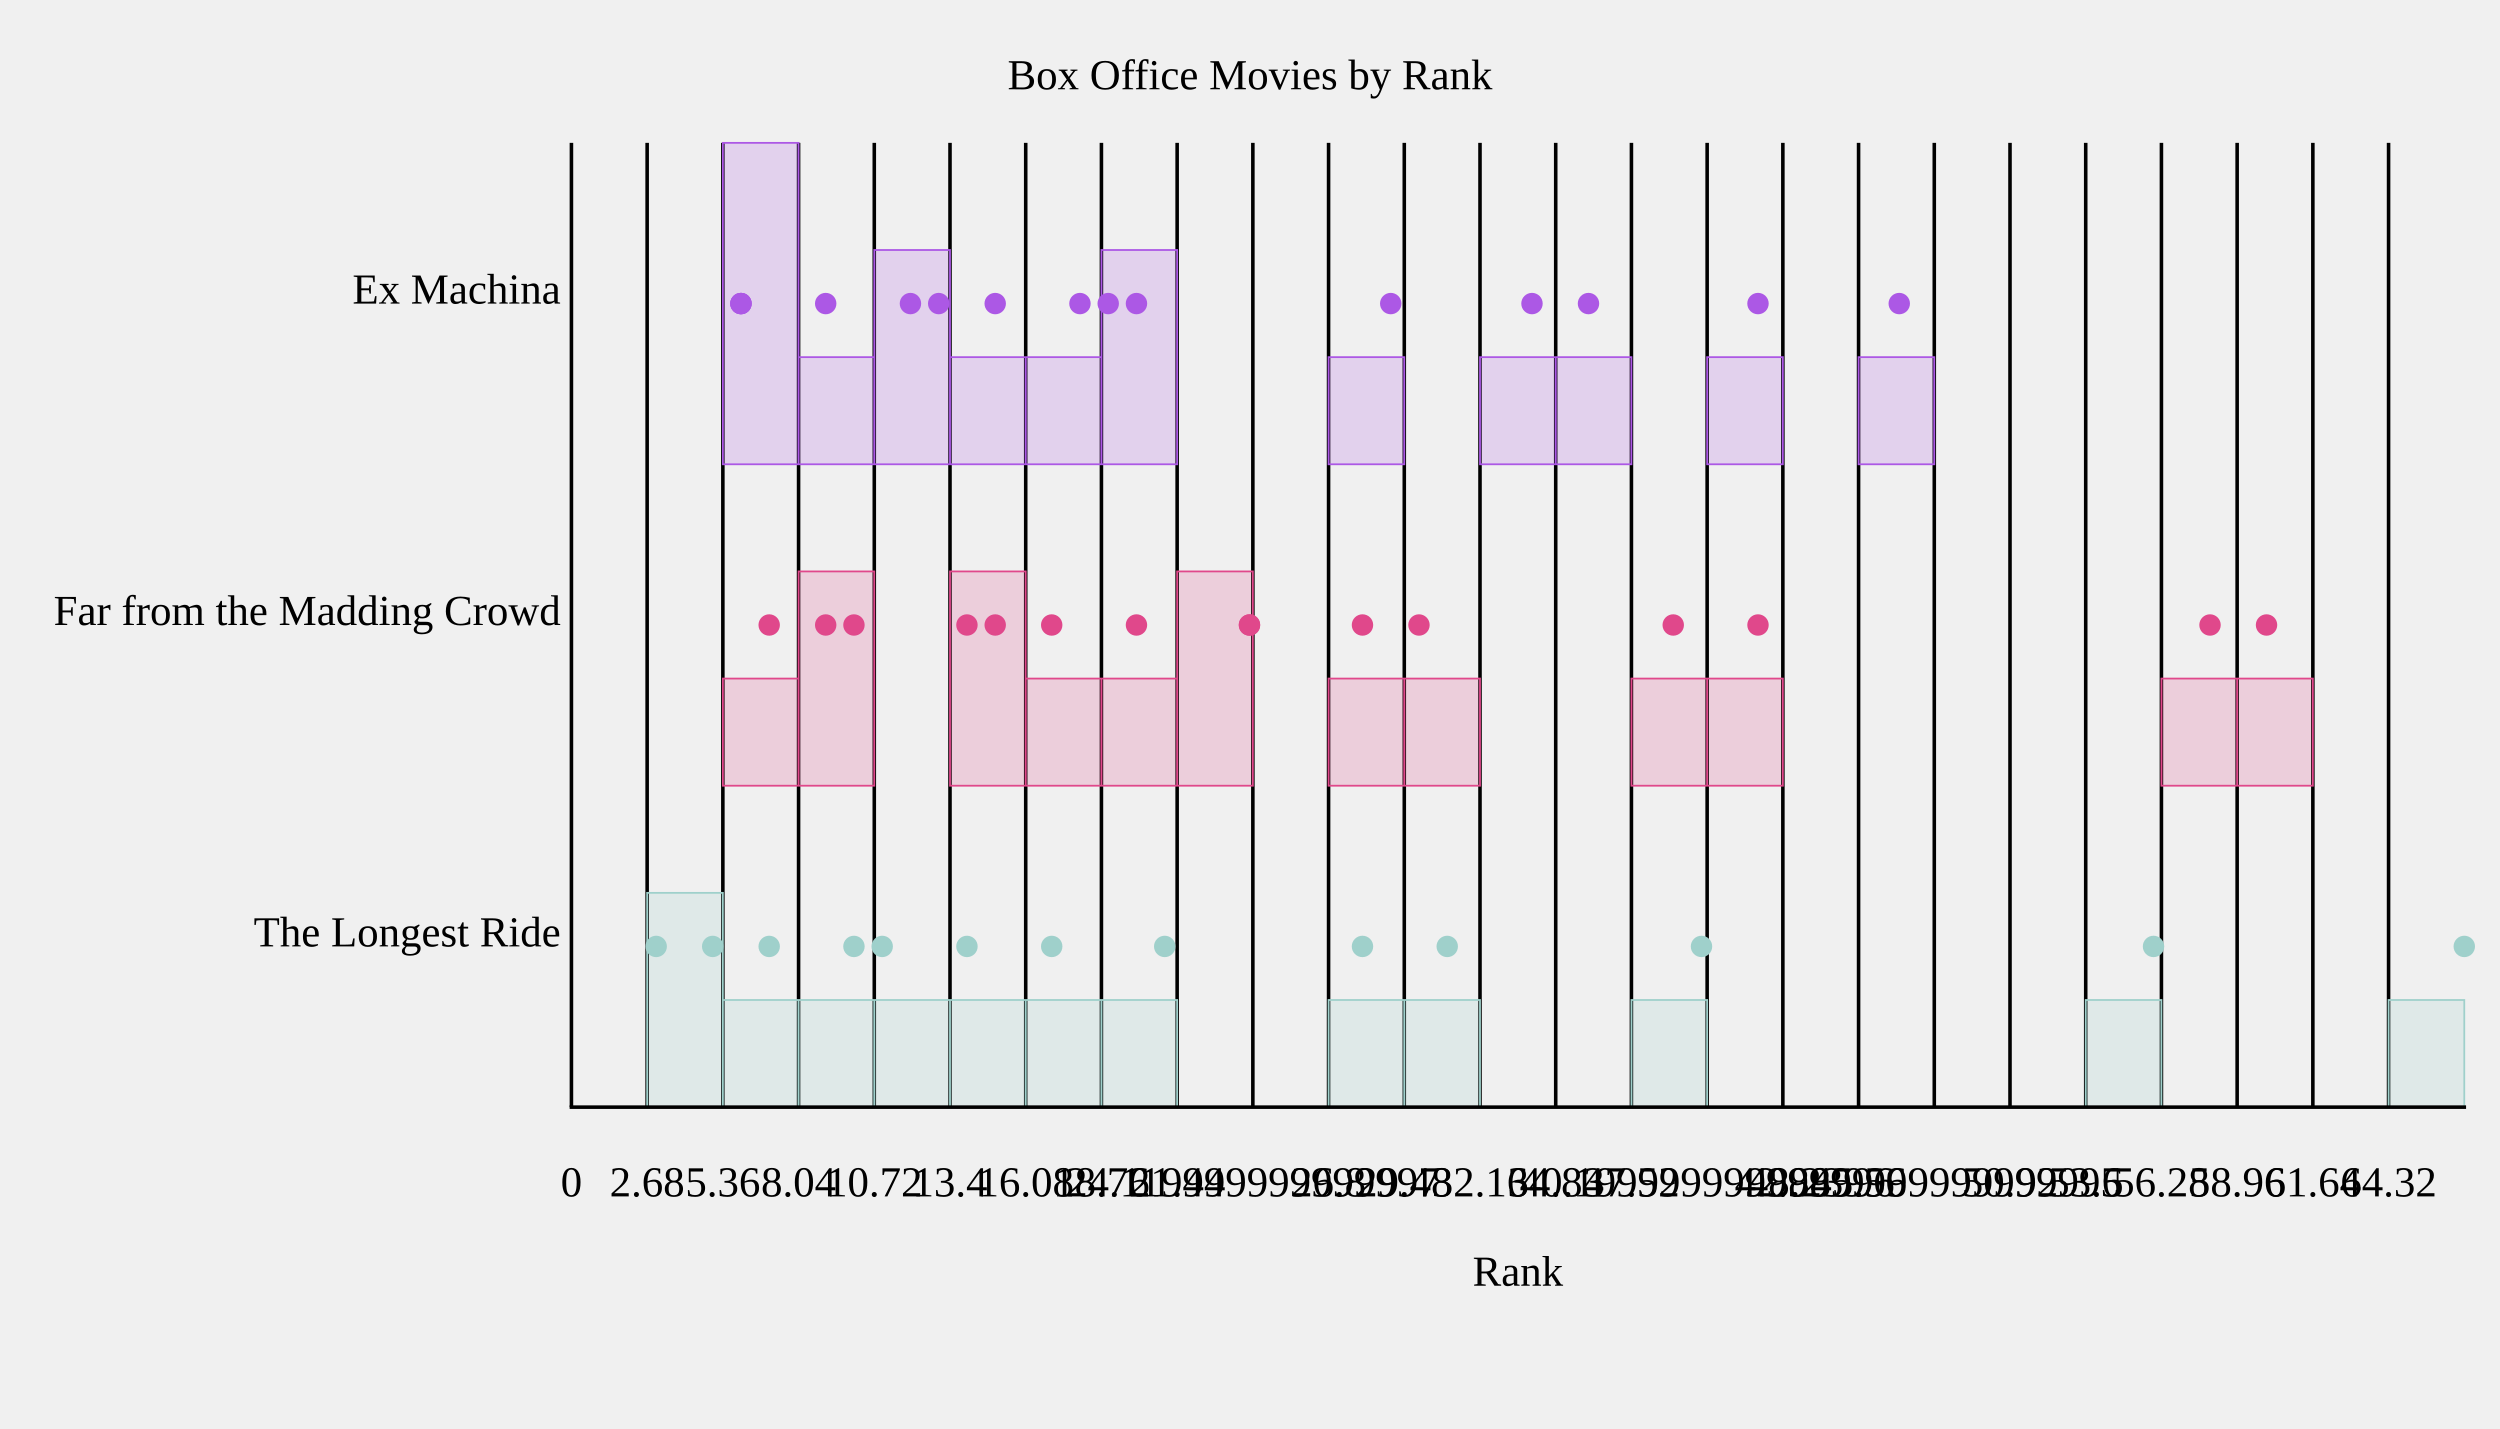
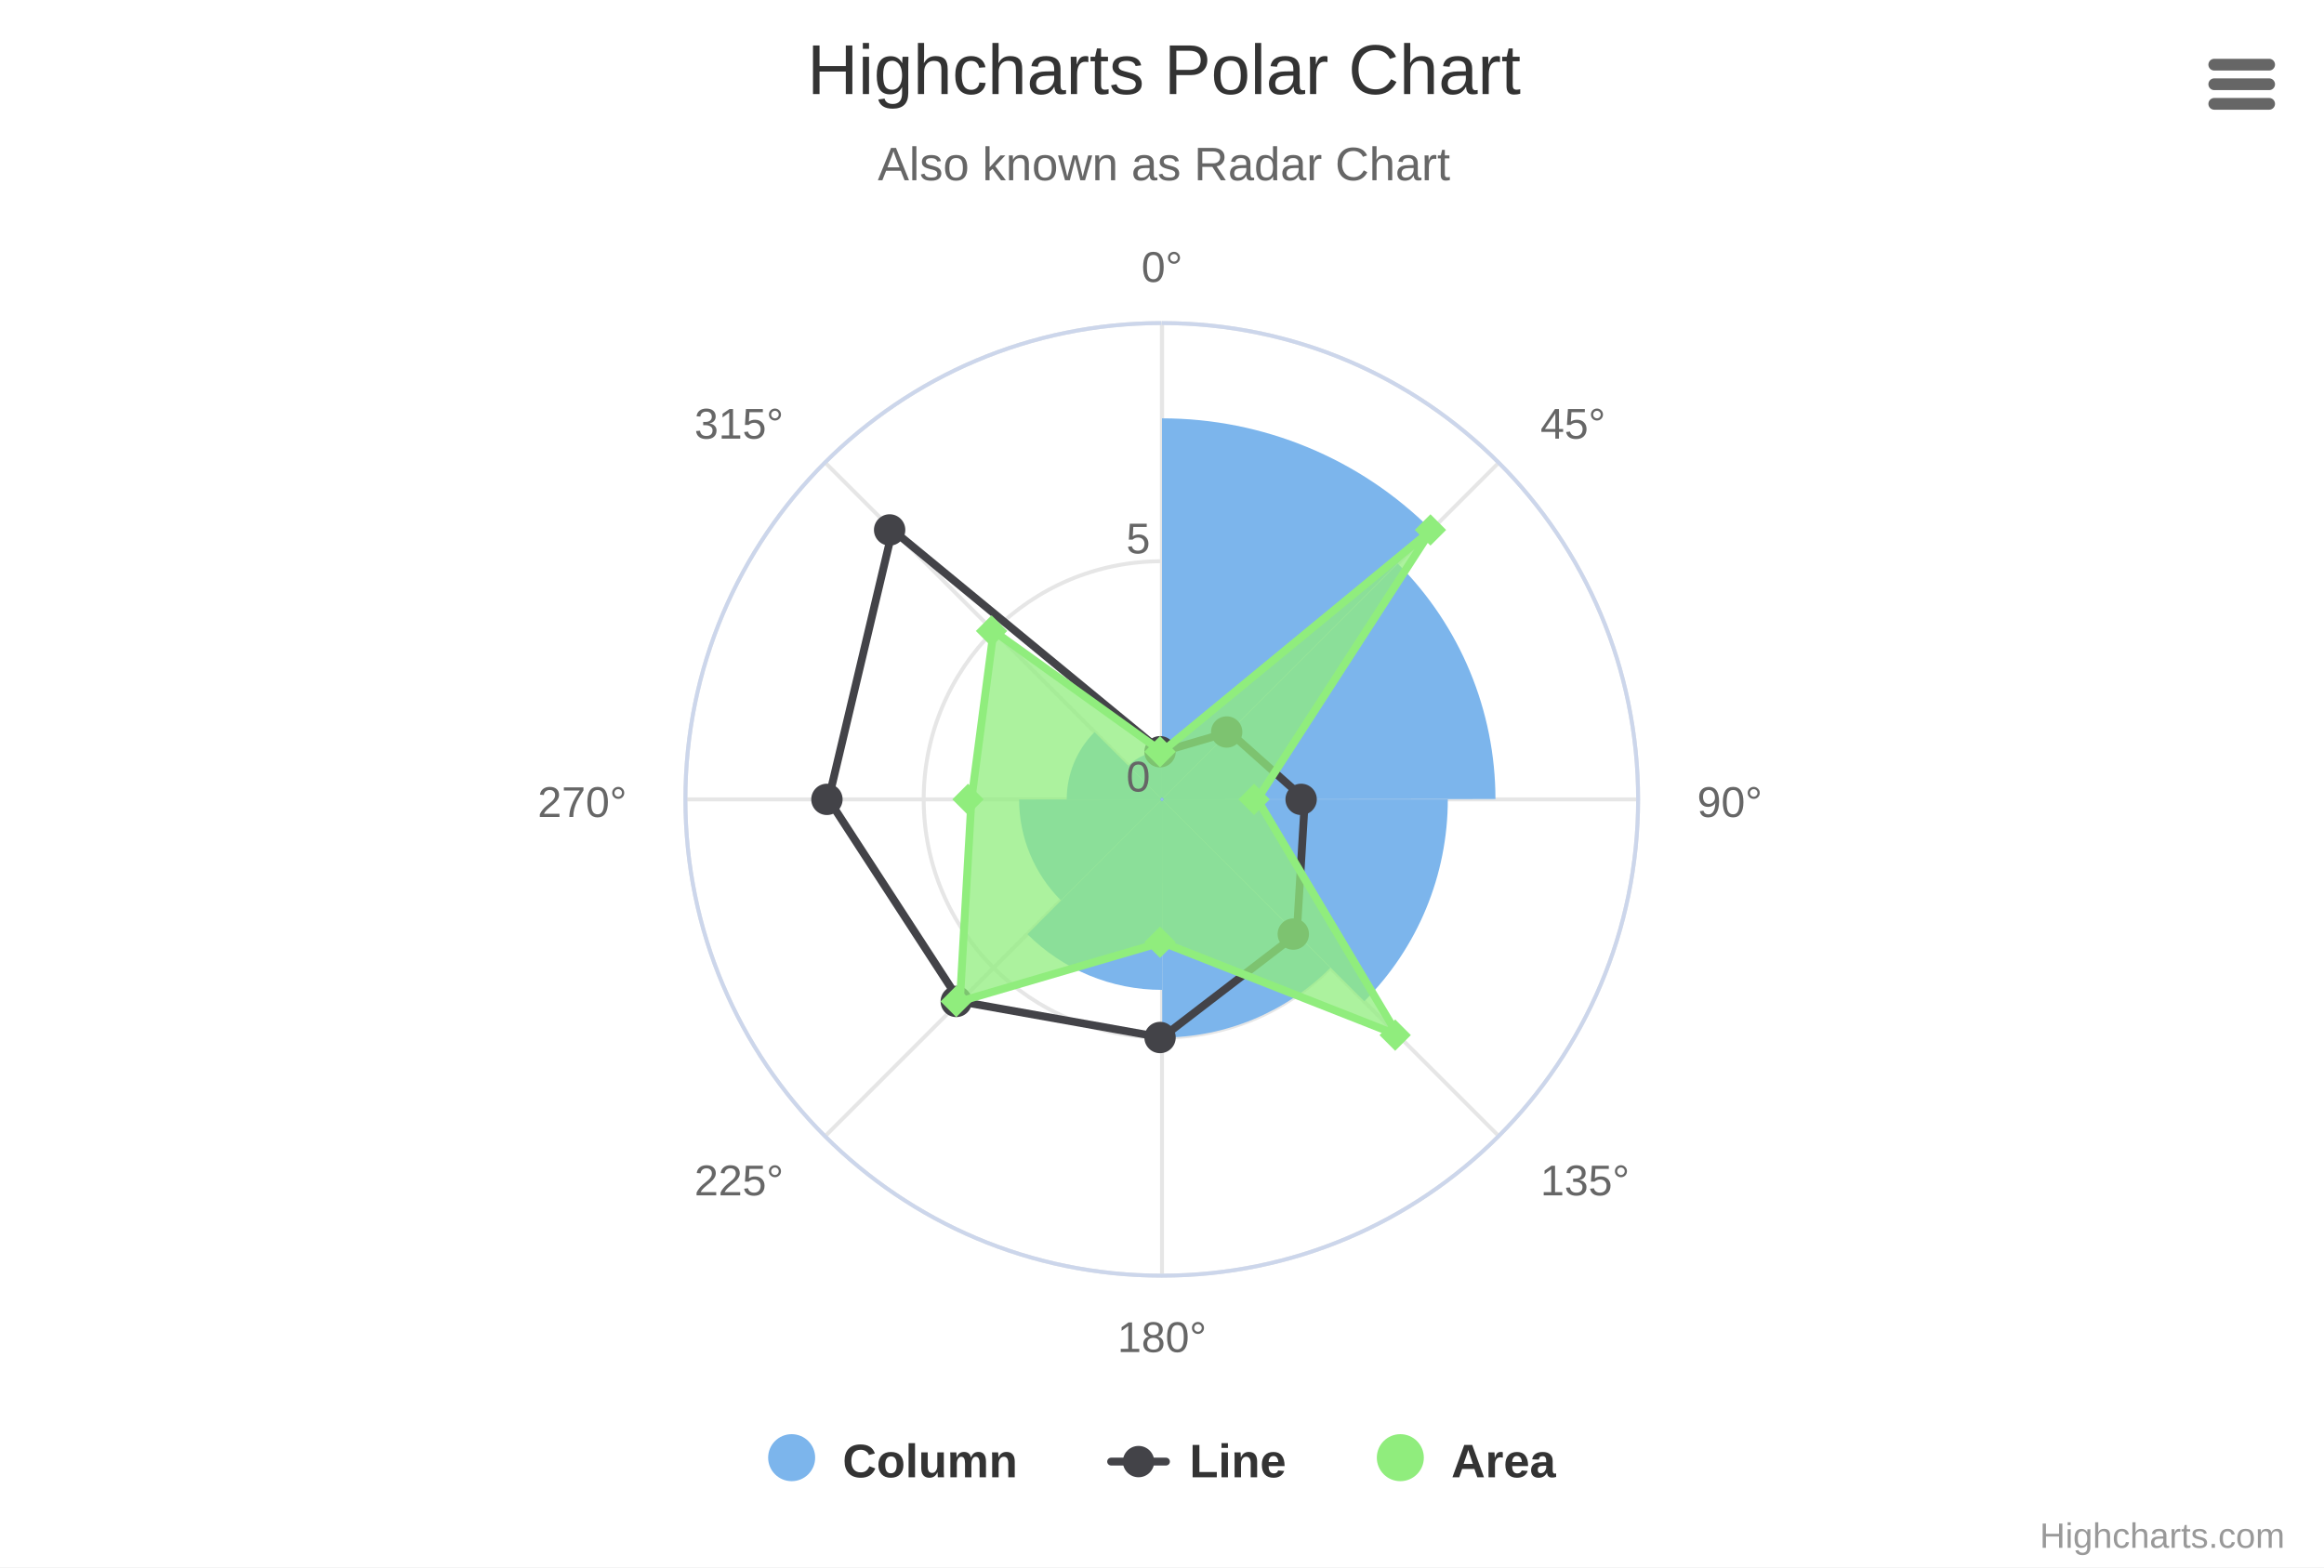
- <svg class="visualization-layer" width="700" height="400" style="position:absolute">
-   <g class="data-visualization" data-testid="data-visualization" aria-label="Visualization with a complex title. Use arrow keys to navigate elements.">
-     <g class="axis axis-tick-lines" aria-hidden="true">
-       <g class="tick-line tick bottom">
-         <path fill="none" stroke="#000" d="M160 40v270" class="tick-line tick bottom" />
-       </g>
-       <g class="tick-line tick bottom">
-         <path fill="none" stroke="#000" d="M181.2 40v270" class="tick-line tick bottom" />
-       </g>
-       <g class="tick-line tick bottom">
-         <path fill="none" stroke="#000" d="M202.4 40v270" class="tick-line tick bottom" />
-       </g>
-       <g class="tick-line tick bottom">
-         <path fill="none" stroke="#000" d="M223.6 40v270" class="tick-line tick bottom" />
-       </g>
-       <g class="tick-line tick bottom">
-         <path fill="none" stroke="#000" d="M244.8 40v270" class="tick-line tick bottom" />
-       </g>
-       <g class="tick-line tick bottom">
-         <path fill="none" stroke="#000" d="M266 40v270" class="tick-line tick bottom" />
-       </g>
-       <g class="tick-line tick bottom">
-         <path fill="none" stroke="#000" d="M287.2 40v270" class="tick-line tick bottom" />
-       </g>
-       <g class="tick-line tick bottom">
-         <path fill="none" stroke="#000" d="M308.4 40v270" class="tick-line tick bottom" />
-       </g>
-       <g class="tick-line tick bottom">
-         <path fill="none" stroke="#000" d="M329.6 40v270" class="tick-line tick bottom" />
-       </g>
-       <g class="tick-line tick bottom">
-         <path fill="none" stroke="#000" d="M350.8 40v270" class="tick-line tick bottom" />
-       </g>
-       <g class="tick-line tick bottom">
-         <path fill="none" stroke="#000" d="M372 40v270" class="tick-line tick bottom" />
-       </g>
-       <g class="tick-line tick bottom">
-         <path fill="none" stroke="#000" d="M393.2 40v270" class="tick-line tick bottom" />
-       </g>
-       <g class="tick-line tick bottom">
-         <path fill="none" stroke="#000" d="M414.4 40v270" class="tick-line tick bottom" />
-       </g>
-       <g class="tick-line tick bottom">
-         <path fill="none" stroke="#000" d="M435.6 40v270" class="tick-line tick bottom" />
-       </g>
-       <g class="tick-line tick bottom">
-         <path fill="none" stroke="#000" d="M456.8 40v270" class="tick-line tick bottom" />
-       </g>
-       <g class="tick-line tick bottom">
-         <path fill="none" stroke="#000" d="M478 40v270" class="tick-line tick bottom" />
-       </g>
-       <g class="tick-line tick bottom">
-         <path fill="none" stroke="#000" d="M499.2 40v270" class="tick-line tick bottom" />
-       </g>
-       <g class="tick-line tick bottom">
-         <path fill="none" stroke="#000" d="M520.4 40v270" class="tick-line tick bottom" />
-       </g>
-       <g class="tick-line tick bottom">
-         <path fill="none" stroke="#000" d="M541.6 40v270" class="tick-line tick bottom" />
-       </g>
-       <g class="tick-line tick bottom">
-         <path fill="none" stroke="#000" d="M562.8 40v270" class="tick-line tick bottom" />
-       </g>
-       <g class="tick-line tick bottom">
-         <path fill="none" stroke="#000" d="M584 40v270" class="tick-line tick bottom" />
-       </g>
-       <g class="tick-line tick bottom">
-         <path fill="none" stroke="#000" d="M605.2 40v270" class="tick-line tick bottom" />
-       </g>
-       <g class="tick-line tick bottom">
-         <path fill="none" stroke="#000" d="M626.4 40v270" class="tick-line tick bottom" />
-       </g>
-       <g class="tick-line tick bottom">
-         <path fill="none" stroke="#000" d="M647.6 40v270" class="tick-line tick bottom" />
-       </g>
-       <g class="tick-line tick bottom">
-         <path fill="none" stroke="#000" d="M668.8 40v270" class="tick-line tick bottom" />
+ <svg xmlns="http://www.w3.org/2000/svg" version="1.1" class="highcharts-root" style="font-family: &quot;Lucida Grande&quot;, &quot;Lucida Sans Unicode&quot;, Arial, Helvetica, sans-serif; font-size: 12px;" width="593" height="400" viewBox="0 0 593 400" aria-hidden="false" aria-label="Interactive chart">
+   <defs aria-hidden="true">
+     <clipPath id="highcharts-hxk9h79-1-">
+       <rect x="0" y="0" width="573" height="286" fill="none" />
+     </clipPath>
+     <clipPath id="highcharts-hxk9h79-11">
+       <circle cx="286.5" cy="143" r="121.55" innerR="0" />
+     </clipPath>
+     <clipPath id="highcharts-hxk9h79-20">
+       <circle cx="286.5" cy="143" r="121.55" innerR="0" />
+     </clipPath>
+     <clipPath id="highcharts-hxk9h79-29">
+       <circle cx="286.5" cy="143" r="121.55" innerR="0" />
+     </clipPath>
+   </defs>
+   <rect fill="#ffffff" class="highcharts-background" x="0" y="0" width="593" height="400" rx="0" ry="0" aria-hidden="true" />
+   <rect fill="none" class="highcharts-plot-background" x="10" y="61" width="573" height="286" aria-hidden="true" />
+   <g class="highcharts-pane-group" data-z-index="0" aria-hidden="true" />
+   <g class="highcharts-grid highcharts-xaxis-grid highcharts-radial-axis-grid" data-z-index="1" aria-hidden="true">
+     <path fill="none" stroke="#e6e6e6" stroke-width="1" stroke-dasharray="none" data-z-index="1" class="highcharts-grid-line" d="M 296.5 204 L 296.5 82.45" opacity="1" />
+     <path fill="none" stroke="#e6e6e6" stroke-width="1" stroke-dasharray="none" data-z-index="1" class="highcharts-grid-line" d="M 296.5 204 L 382.449 118.051" opacity="1" />
+     <path fill="none" stroke="#e6e6e6" stroke-width="1" stroke-dasharray="none" data-z-index="1" class="highcharts-grid-line" d="M 296.5 204 L 418.05 204" opacity="1" />
+     <path fill="none" stroke="#e6e6e6" stroke-width="1" stroke-dasharray="none" data-z-index="1" class="highcharts-grid-line" d="M 296.5 204 L 382.449 289.949" opacity="1" />
+     <path fill="none" stroke="#e6e6e6" stroke-width="1" stroke-dasharray="none" data-z-index="1" class="highcharts-grid-line" d="M 296.5 204 L 296.5 325.55" opacity="1" />
+     <path fill="none" stroke="#e6e6e6" stroke-width="1" stroke-dasharray="none" data-z-index="1" class="highcharts-grid-line" d="M 296.5 204 L 210.551 289.949" opacity="1" />
+     <path fill="none" stroke="#e6e6e6" stroke-width="1" stroke-dasharray="none" data-z-index="1" class="highcharts-grid-line" d="M 296.5 204 L 174.95 204" opacity="1" />
+     <path fill="none" stroke="#e6e6e6" stroke-width="1" stroke-dasharray="none" data-z-index="1" class="highcharts-grid-line" d="M 296.5 204 L 210.551 118.051" opacity="1" />
+     <path fill="none" stroke="#e6e6e6" stroke-width="1" stroke-dasharray="none" data-z-index="1" class="highcharts-grid-line" d="M 296.5 204 L 296.5 82.45" opacity="1" />
+   </g>
+   <g class="highcharts-grid highcharts-yaxis-grid highcharts-radial-axis-grid" data-z-index="1" aria-hidden="true">
+     <path fill="none" stroke="#e6e6e6" stroke-width="1" stroke-dasharray="none" data-z-index="1" class="highcharts-grid-line" d="M 296.5 204 A 0 0 0 1 1 296.5 204 M 296.5 204 A 0 0 0 1 0 296.5 204" opacity="1" />
+     <path fill="none" stroke="#e6e6e6" stroke-width="1" stroke-dasharray="none" data-z-index="1" class="highcharts-grid-line" d="M 296.5 143.225 A 60.775 60.775 0 1 1 296.439 143.225 M 296.5 204 A 0 0 0 1 0 296.5 204" opacity="1" />
+     <path fill="none" stroke="#e6e6e6" stroke-width="1" stroke-dasharray="none" data-z-index="1" class="highcharts-grid-line" d="M 296.5 82.45 A 121.55 121.55 0 1 1 296.378 82.45 M 296.5 204 A 0 0 0 1 0 296.5 204" opacity="1" />
+   </g>
+   <rect fill="none" class="highcharts-plot-border" data-z-index="1" stroke="#cccccc" stroke-width="0" x="10" y="61" width="573" height="286" aria-hidden="true" />
+   <g class="highcharts-axis highcharts-xaxis highcharts-radial-axis" data-z-index="2" aria-hidden="true">
+     <path fill="none" class="highcharts-axis-line" stroke="#ccd6eb" stroke-width="1" data-z-index="7" d="M 296.5 82.45 A 121.55 121.55 0 1 1 296.378 82.45 M 296.5 204 A 0 0 0 1 0 296.5 204" />
+   </g>
+   <g class="highcharts-axis highcharts-yaxis highcharts-radial-axis" data-z-index="2" aria-hidden="true">
+     <path fill="none" class="highcharts-axis-line" stroke="#ccd6eb" stroke-width="0" data-z-index="7" d="M 296.5 204 L 296.5 82.45" />
+   </g>
+   <g class="highcharts-series-group" data-z-index="3" aria-hidden="false">
+     <g class="highcharts-series highcharts-series-0 highcharts-column-series highcharts-color-0 highcharts-tracker highcharts-dense-data" data-z-index="0.1" opacity="1" transform="translate(10,61) scale(1 1)" clip-path="url(#highcharts-hxk9h79-11)" aria-hidden="false" role="region" tabindex="-1" aria-label="Column, series 1 of 3. Bar series with 8 bars." style="outline: none;">
+       <path fill="#7cb5ec" d="M 286.5 45.76 A 97.24 97.24 0 0 1 355.19 74.172 L 286.5 143 A 0 0 0 0 0 286.5 143 Z" stroke="#ffffff" stroke-width="0" opacity="1" class="highcharts-point highcharts-color-0" tabindex="-1" role="img" aria-label="x, 0, 8. Column." style="outline: none;" />
+       <path fill="#7cb5ec" d="M 346.664 82.836 A 85.085 85.085 0 0 1 371.585 142.915 L 286.5 143 A 0 0 0 0 0 286.5 143 Z" stroke="#ffffff" stroke-width="0" opacity="1" class="highcharts-point highcharts-color-0" tabindex="-1" role="img" aria-label="x, 45, 7. Column." style="outline: none;" />
+       <path fill="#7cb5ec" d="M 359.43 143 A 72.93 72.93 0 0 1 338.121 194.518 L 286.5 143 A 0 0 0 0 0 286.5 143 Z" stroke="#ffffff" stroke-width="0" opacity="1" class="highcharts-point highcharts-color-0" tabindex="-1" role="img" aria-label="x, 90, 6. Column." style="outline: none;" />
+       <path fill="#7cb5ec" d="M 329.474 185.974 A 60.775 60.775 0 0 1 286.561 203.775 L 286.5 143 A 0 0 0 0 0 286.5 143 Z" stroke="#ffffff" stroke-width="0" opacity="1" class="highcharts-point highcharts-color-0" tabindex="-1" role="img" aria-label="x, 135, 5. Column." style="outline: none;" />
+       <path fill="#7cb5ec" d="M 286.5 191.62 A 48.62 48.62 0 0 1 252.155 177.414 L 286.5 143 A 0 0 0 0 0 286.5 143 Z" stroke="#ffffff" stroke-width="0" opacity="1" class="highcharts-point highcharts-color-0" tabindex="-1" role="img" aria-label="x, 180, 4. Column." style="outline: none;" />
+       <path fill="#7cb5ec" d="M 260.715 168.785 A 36.465 36.465 0 0 1 250.035 143.036 L 286.5 143 A 0 0 0 0 0 286.5 143 Z" stroke="#ffffff" stroke-width="0" opacity="1" class="highcharts-point highcharts-color-0" tabindex="-1" role="img" aria-label="x, 225, 3. Column." style="outline: none;" />
+       <path fill="#7cb5ec" d="M 262.19 143 A 24.31 24.31 0 0 1 269.293 125.827 L 286.5 143 A 0 0 0 0 0 286.5 143 Z" stroke="#ffffff" stroke-width="0" opacity="1" class="highcharts-point highcharts-color-0" tabindex="-1" role="img" aria-label="x, 270, 2. Column." style="outline: none;" />
+       <path fill="#7cb5ec" d="M 277.905 134.405 A 12.155 12.155 0 0 1 286.488 130.845 L 286.5 143 A 0 0 0 0 0 286.5 143 Z" stroke="#ffffff" stroke-width="0" opacity="1" class="highcharts-point highcharts-color-0" tabindex="-1" role="img" aria-label="x, 315, 1. Column." style="outline: none;" />
+     </g>
+     <g class="highcharts-markers highcharts-series-0 highcharts-column-series highcharts-color-0" data-z-index="0.1" opacity="1" transform="translate(10,61) scale(1 1)" clip-path="none" aria-hidden="true" />
+     <g class="highcharts-series highcharts-series-1 highcharts-line-series highcharts-color-1" data-z-index="0.1" opacity="1" transform="translate(10,61) scale(1 1)" clip-path="url(#highcharts-hxk9h79-20)" aria-hidden="true">
+       <path fill="none" d="M 286.5 130.845 L 303.69 125.81 L 322.965 143 L 320.88 177.38 L 286.5 203.775 L 234.931 194.569 L 201.415 143 L 217.741 74.241 L 286.5 130.845" class="highcharts-graph" data-z-index="1" stroke="#434348" stroke-width="2" stroke-linejoin="round" stroke-linecap="round" />
+       <path fill="none" d="M 286.5 130.845 L 303.69 125.81 L 322.965 143 L 320.88 177.38 L 286.5 203.775 L 234.931 194.569 L 201.415 143 L 217.741 74.241 L 286.5 130.845" data-z-index="2" class="highcharts-tracker-line" stroke-linecap="round" stroke-linejoin="round" stroke="rgba(192,192,192,0)" stroke-width="22" />
+     </g>
+     <g class="highcharts-markers highcharts-series-1 highcharts-line-series highcharts-color-1 highcharts-tracker" data-z-index="0.1" opacity="1" transform="translate(10,61) scale(1 1)" clip-path="none" aria-hidden="false" role="region" tabindex="-1" aria-label="Line, series 2 of 3. Line with 8 data points." style="outline: none;">
+       <path fill="#434348" d="M 286 134.845 A 4 4 0 1 1 286.004 134.845 Z" stroke="#ffffff" stroke-width="0" opacity="1" class="highcharts-point highcharts-color-1" tabindex="-1" role="img" aria-label="x, 0, 1. Line." style="outline: none;" />
+       <path fill="#434348" d="M 303 129.81 A 4 4 0 1 1 303.004 129.81 Z" stroke="#ffffff" stroke-width="0" opacity="1" class="highcharts-point highcharts-color-1" tabindex="-1" role="img" aria-label="x, 45, 2. Line." style="outline: none;" />
+       <path fill="#434348" d="M 322 147 A 4 4 0 1 1 322.004 147 Z" stroke="#ffffff" stroke-width="0" opacity="1" class="highcharts-point highcharts-color-1" tabindex="-1" role="img" aria-label="x, 90, 3. Line." style="outline: none;" />
+       <path fill="#434348" d="M 320 181.38 A 4 4 0 1 1 320.004 181.38 Z" stroke="#ffffff" stroke-width="0" opacity="1" class="highcharts-point highcharts-color-1" tabindex="-1" role="img" aria-label="x, 135, 4. Line." style="outline: none;" />
+       <path fill="#434348" d="M 286 207.775 A 4 4 0 1 1 286.004 207.775 Z" stroke="#ffffff" stroke-width="0" opacity="1" class="highcharts-point highcharts-color-1" tabindex="-1" role="img" aria-label="x, 180, 5. Line." style="outline: none;" />
+       <path fill="#434348" d="M 234 198.569 A 4 4 0 1 1 234.004 198.569 Z" stroke="#ffffff" stroke-width="0" opacity="1" class="highcharts-point highcharts-color-1" tabindex="-1" role="img" aria-label="x, 225, 6. Line." style="outline: none;" />
+       <path fill="#434348" d="M 201 147 A 4 4 0 1 1 201.004 147 Z" stroke="#ffffff" stroke-width="0" opacity="1" class="highcharts-point highcharts-color-1" tabindex="-1" role="img" aria-label="x, 270, 7. Line." style="outline: none;" />
+       <path fill="#434348" d="M 217 78.241 A 4 4 0 1 1 217.004 78.241 Z" stroke="#ffffff" stroke-width="0" opacity="1" class="highcharts-point highcharts-color-1" tabindex="-1" role="img" aria-label="x, 315, 8. Line." style="outline: none;" />
+     </g>
+     <g class="highcharts-series highcharts-series-2 highcharts-area-series highcharts-color-2" data-z-index="0.1" opacity="1" transform="translate(10,61) scale(1 1)" clip-path="url(#highcharts-hxk9h79-29)" aria-hidden="true">
+       <path fill="rgba(144,237,125,0.75)" d="M 286.5 130.845 L 355.259 74.241 L 310.81 143 L 346.664 203.164 L 286.5 179.465 L 234.931 194.569 L 237.88 143 L 243.526 100.026 L 286.5 130.845 L 286.5 143.45 L 286.818 143.318 L 286.95 143 L 286.818 142.682 L 286.5 142.55 L 286.182 142.682 L 286.05 143 L 286.182 143.318 L 286.5 143.45 Z" class="highcharts-area" data-z-index="0" />
+       <path fill="none" d="M 286.5 130.845 L 355.259 74.241 L 310.81 143 L 346.664 203.164 L 286.5 179.465 L 234.931 194.569 L 237.88 143 L 243.526 100.026 L 286.5 130.845" class="highcharts-graph" data-z-index="1" stroke="#90ed7d" stroke-width="2" stroke-linejoin="round" stroke-linecap="round" />
+       <path fill="none" d="M 286.5 130.845 L 355.259 74.241 L 310.81 143 L 346.664 203.164 L 286.5 179.465 L 234.931 194.569 L 237.88 143 L 243.526 100.026 L 286.5 130.845" data-z-index="2" class="highcharts-tracker-line" stroke-linecap="round" stroke-linejoin="round" stroke="rgba(192,192,192,0)" stroke-width="22" />
+     </g>
+     <g class="highcharts-markers highcharts-series-2 highcharts-area-series highcharts-color-2 highcharts-tracker" data-z-index="0.1" opacity="1" transform="translate(10,61) scale(1 1)" clip-path="none" aria-hidden="false" role="region" tabindex="-1" aria-label="Area, series 3 of 3 with 8 data points." style="outline: none;">
+       <path fill="#90ed7d" d="M 286 126.845 L 290 130.845 L 286 134.845 L 282 130.845 Z" stroke="#ffffff" stroke-width="0" opacity="1" class="highcharts-point highcharts-color-2" tabindex="-1" role="img" aria-label="x, 0, 1. Area." style="outline: none;" />
+       <path fill="#90ed7d" d="M 355 70.241 L 359 74.241 L 355 78.241 L 351 74.241 Z" stroke="#ffffff" stroke-width="0" opacity="1" class="highcharts-point highcharts-color-2" tabindex="-1" role="img" aria-label="x, 45, 8. Area." style="outline: none;" />
+       <path fill="#90ed7d" d="M 310 139 L 314 143 L 310 147 L 306 143 Z" stroke="#ffffff" stroke-width="0" opacity="1" class="highcharts-point highcharts-color-2" tabindex="-1" role="img" aria-label="x, 90, 2. Area." style="outline: none;" />
+       <path fill="#90ed7d" d="M 346 199.164 L 350 203.164 L 346 207.164 L 342 203.164 Z" stroke="#ffffff" stroke-width="0" opacity="1" class="highcharts-point highcharts-color-2" tabindex="-1" role="img" aria-label="x, 135, 7. Area." style="outline: none;" />
+       <path fill="#90ed7d" d="M 286 175.465 L 290 179.465 L 286 183.465 L 282 179.465 Z" stroke="#ffffff" stroke-width="0" opacity="1" class="highcharts-point highcharts-color-2" tabindex="-1" role="img" aria-label="x, 180, 3. Area." style="outline: none;" />
+       <path fill="#90ed7d" d="M 234 190.569 L 238 194.569 L 234 198.569 L 230 194.569 Z" stroke="#ffffff" stroke-width="0" opacity="1" class="highcharts-point highcharts-color-2" tabindex="-1" role="img" aria-label="x, 225, 6. Area." style="outline: none;" />
+       <path fill="#90ed7d" d="M 237 139 L 241 143 L 237 147 L 233 143 Z" stroke="#ffffff" stroke-width="0" opacity="1" class="highcharts-point highcharts-color-2" tabindex="-1" role="img" aria-label="x, 270, 4. Area." style="outline: none;" />
+       <path fill="#90ed7d" d="M 243 96.026 L 247 100.026 L 243 104.026 L 239 100.026 Z" stroke="#ffffff" stroke-width="0" opacity="1" class="highcharts-point highcharts-color-2" tabindex="-1" role="img" aria-label="x, 315, 5. Area." style="outline: none;" />
+     </g>
+   </g>
+   <g class="highcharts-exporting-group" data-z-index="3" aria-hidden="true">
+     <g class="highcharts-no-tooltip highcharts-button highcharts-contextbutton" stroke-linecap="round" style="cursor: pointer;" transform="translate(559,10)">
+       <rect fill="#ffffff" class="highcharts-button-box" x="0.5" y="0.5" width="24" height="22" rx="2" ry="2" stroke="none" stroke-width="1" />
+       <path fill="#666666" d="M 6 6.5 L 20 6.5 M 6 11.5 L 20 11.5 M 6 16.5 L 20 16.5" class="highcharts-button-symbol" data-z-index="1" stroke="#666666" stroke-width="3" />
+       <text x="0" data-z-index="1" y="15.5" style="color: rgb(51, 51, 51); font-weight: normal; fill: rgb(51, 51, 51);" />
+     </g>
+   </g>
+   <text x="297" text-anchor="middle" class="highcharts-title" data-z-index="4" style="color: rgb(51, 51, 51); font-size: 18px; fill: rgb(51, 51, 51);" y="24" aria-hidden="true">Highcharts Polar Chart</text>
+   <text x="297" text-anchor="middle" class="highcharts-subtitle" data-z-index="4" style="color: rgb(102, 102, 102); fill: rgb(102, 102, 102);" y="46" aria-hidden="true">Also known as Radar Chart</text>
+   <text x="10" text-anchor="start" class="highcharts-caption" data-z-index="4" style="color: rgb(102, 102, 102); fill: rgb(102, 102, 102);" y="397" aria-hidden="true" />
+   <g class="highcharts-legend highcharts-no-tooltip" data-z-index="7" transform="translate(186,359)" aria-hidden="true">
+     <rect fill="none" class="highcharts-legend-box" rx="0" ry="0" stroke="#999999" stroke-width="0" x="0" y="0" width="220" height="26" />
+     <g data-z-index="1">
+       <g>
+         <g class="highcharts-legend-item highcharts-column-series highcharts-color-0 highcharts-series-0" data-z-index="1" transform="translate(8,3)">
+           <text x="21" text-anchor="start" data-z-index="2" y="15" style="color: rgb(51, 51, 51); cursor: pointer; font-size: 12px; font-weight: bold; fill: rgb(51, 51, 51);">Column</text>
+           <rect x="2" y="4" width="12" height="12" fill="#7cb5ec" rx="6" ry="6" class="highcharts-point" data-z-index="3" />
+         </g>
+         <g class="highcharts-legend-item highcharts-line-series highcharts-color-1 highcharts-series-1" data-z-index="1" transform="translate(96.51562,3)">
+           <path fill="none" class="highcharts-graph" stroke-width="2" stroke-linecap="round" d="M 1 11 L 15 11" stroke="#434348" />
+           <path fill="#434348" d="M 8 15 A 4 4 0 1 1 8.004 15 Z" class="highcharts-point" stroke="#ffffff" stroke-width="0" opacity="1" />
+           <text x="21" y="15" text-anchor="start" data-z-index="2" style="color: rgb(51, 51, 51); cursor: pointer; font-size: 12px; font-weight: bold; fill: rgb(51, 51, 51);">Line</text>
+         </g>
+         <g class="highcharts-legend-item highcharts-area-series highcharts-color-2 highcharts-series-2" data-z-index="1" transform="translate(163.3125,3)">
+           <text x="21" y="15" text-anchor="start" data-z-index="2" style="color: rgb(51, 51, 51); cursor: pointer; font-size: 12px; font-weight: bold; fill: rgb(51, 51, 51);">Area</text>
+           <rect x="2" y="4" width="12" height="12" fill="#90ed7d" rx="6" ry="6" class="highcharts-point" data-z-index="3" />
+         </g>
      </g>
    </g>
-     <g class="summaries" data-testid="summaries" tabindex="0" aria-label="summaries">
-       <path style="fill:#ac58e5;fill-opacity:.2;stroke:#ac58e5;stroke-width:.5" transform="translate(181.2 85)" d="M21.2-45h21.2v90H21.2zm21.2 60h21.2v30H42.4zm21.2-30h21.2v60H63.6zm21.2 30H106v30H84.8zm21.2 0h21.2v30H106zm21.2-30h21.2v60h-21.2zm63.6 30H212v30h-21.2zm42.4 0h21.2v30h-21.2zm21.2 0h21.2v30h-21.2zm42.4 0H318v30h-21.2zm42.4 0h21.2v30h-21.2z" tabindex="-1" data-o="Ex Machina" aria-label="Ex Machina histogram" />
-       <path style="fill:#e0488b;fill-opacity:.2;stroke:#e0488b;stroke-width:.5" transform="translate(181.2 175)" d="M21.2 15h21.2v30H21.2zm21.2-30h21.2v60H42.4zm42.4 0H106v60H84.8zM106 15h21.2v30H106zm21.2 0h21.2v30h-21.2zm21.2-30h21.2v60h-21.2zm42.4 30H212v30h-21.2zm21.2 0h21.2v30H212zm63.6 0h21.2v30h-21.2zm21.2 0H318v30h-21.2zM424 15h21.2v30H424zm21.2 0h21.2v30h-21.2z" tabindex="-1" data-o="Far from the Madding Crowd" aria-label="Far from the Madding Crowd histogram" />
-       <path style="fill:#9fd0cb;fill-opacity:.2;stroke:#9fd0cb;stroke-width:.5" transform="translate(181.2 265)" d="M0-15h21.2v60H0zm21.2 30h21.2v30H21.2zm21.2 0h21.2v30H42.4zm21.2 0h21.2v30H63.6zm21.2 0H106v30H84.8zm21.2 0h21.2v30H106zm21.2 0h21.2v30h-21.2zm63.6 0H212v30h-21.2zm21.2 0h21.2v30H212zm63.6 0h21.2v30h-21.2zm127.2 0H424v30h-21.2zm84.8 0h21.2v30h-21.2z" tabindex="-1" data-o="The Longest Ride" aria-label="The Longest Ride histogram" />
-     </g>
-     <g class="pieces" data-testid="pieces" tabindex="0" aria-label="43 points in a point plot" transform="translate(160 40)">
-       <rect tabindex="-1" height="6" width="6" x="139.388" y="42" rx="3" ry="3" style="r:2px;fill:#ac58e5" aria-label="Ex Machina point value 18" />
-       <rect tabindex="-1" height="6" width="6" x="115.657" y="42" rx="3" ry="3" style="r:2px;fill:#ac58e5" aria-label="Ex Machina point value 15" />
-       <rect tabindex="-1" height="6" width="6" x="44.463" y="42" rx="3" ry="3" style="r:2px;fill:#ac58e5" aria-label="Ex Machina point value 6" />
-       <rect tabindex="-1" height="6" width="6" x="44.463" y="42" rx="3" ry="3" style="r:2px;fill:#ac58e5" aria-label="Ex Machina point value 6" />
-       <rect tabindex="-1" height="6" width="6" x="44.463" y="42" rx="3" ry="3" style="r:2px;fill:#ac58e5" aria-label="Ex Machina point value 6" />
-       <rect tabindex="-1" height="6" width="6" x="68.194" y="42" rx="3" ry="3" style="r:2px;fill:#ac58e5" aria-label="Ex Machina point value 9" />
-       <rect tabindex="-1" height="6" width="6" x="91.925" y="42" rx="3" ry="3" style="r:2px;fill:#ac58e5" aria-label="Ex Machina point value 12" />
-       <rect tabindex="-1" height="6" width="6" x="99.836" y="42" rx="3" ry="3" style="r:2px;fill:#ac58e5" aria-label="Ex Machina point value 13" />
-       <rect tabindex="-1" height="6" width="6" x="147.299" y="42" rx="3" ry="3" style="r:2px;fill:#ac58e5" aria-label="Ex Machina point value 19" />
-       <rect tabindex="-1" height="6" width="6" x="155.209" y="42" rx="3" ry="3" style="r:2px;fill:#ac58e5" aria-label="Ex Machina point value 20" />
-       <rect tabindex="-1" height="6" width="6" x="226.403" y="42" rx="3" ry="3" style="r:2px;fill:#ac58e5" aria-label="Ex Machina point value 29" />
-       <rect tabindex="-1" height="6" width="6" x="265.955" y="42" rx="3" ry="3" style="r:2px;fill:#ac58e5" aria-label="Ex Machina point value 34" />
-       <rect tabindex="-1" height="6" width="6" x="281.776" y="42" rx="3" ry="3" style="r:2px;fill:#ac58e5" aria-label="Ex Machina point value 36" />
-       <rect tabindex="-1" height="6" width="6" x="329.239" y="42" rx="3" ry="3" style="r:2px;fill:#ac58e5" aria-label="Ex Machina point value 42" />
-       <rect tabindex="-1" height="6" width="6" x="368.791" y="42" rx="3" ry="3" style="r:2px;fill:#ac58e5" aria-label="Ex Machina point value 47" />
-       <rect tabindex="-1" height="6" width="6" x="186.851" y="132" rx="3" ry="3" style="r:2px;fill:#e0488b" aria-label="Far from the Madding Crowd point value 24" />
-       <rect tabindex="-1" height="6" width="6" x="115.657" y="132" rx="3" ry="3" style="r:2px;fill:#e0488b" aria-label="Far from the Madding Crowd point value 15" />
-       <rect tabindex="-1" height="6" width="6" x="76.104" y="132" rx="3" ry="3" style="r:2px;fill:#e0488b" aria-label="Far from the Madding Crowd point value 10" />
-       <rect tabindex="-1" height="6" width="6" x="52.373" y="132" rx="3" ry="3" style="r:2px;fill:#e0488b" aria-label="Far from the Madding Crowd point value 7" />
-       <rect tabindex="-1" height="6" width="6" x="68.194" y="132" rx="3" ry="3" style="r:2px;fill:#e0488b" aria-label="Far from the Madding Crowd point value 9" />
-       <rect tabindex="-1" height="6" width="6" x="107.746" y="132" rx="3" ry="3" style="r:2px;fill:#e0488b" aria-label="Far from the Madding Crowd point value 14" />
-       <rect tabindex="-1" height="6" width="6" x="131.478" y="132" rx="3" ry="3" style="r:2px;fill:#e0488b" aria-label="Far from the Madding Crowd point value 17" />
-       <rect tabindex="-1" height="6" width="6" x="155.209" y="132" rx="3" ry="3" style="r:2px;fill:#e0488b" aria-label="Far from the Madding Crowd point value 20" />
-       <rect tabindex="-1" height="6" width="6" x="186.851" y="132" rx="3" ry="3" style="r:2px;fill:#e0488b" aria-label="Far from the Madding Crowd point value 24" />
-       <rect tabindex="-1" height="6" width="6" x="218.493" y="132" rx="3" ry="3" style="r:2px;fill:#e0488b" aria-label="Far from the Madding Crowd point value 28" />
-       <rect tabindex="-1" height="6" width="6" x="234.313" y="132" rx="3" ry="3" style="r:2px;fill:#e0488b" aria-label="Far from the Madding Crowd point value 30" />
-       <rect tabindex="-1" height="6" width="6" x="305.507" y="132" rx="3" ry="3" style="r:2px;fill:#e0488b" aria-label="Far from the Madding Crowd point value 39" />
-       <rect tabindex="-1" height="6" width="6" x="329.239" y="132" rx="3" ry="3" style="r:2px;fill:#e0488b" aria-label="Far from the Madding Crowd point value 42" />
-       <rect tabindex="-1" height="6" width="6" x="455.806" y="132" rx="3" ry="3" style="r:2px;fill:#e0488b" aria-label="Far from the Madding Crowd point value 58" />
-       <rect tabindex="-1" height="6" width="6" x="471.627" y="132" rx="3" ry="3" style="r:2px;fill:#e0488b" aria-label="Far from the Madding Crowd point value 60" />
-       <rect tabindex="-1" height="6" width="6" x="20.731" y="222" rx="3" ry="3" style="r:2px;fill:#9fd0cb" aria-label="The Longest Ride point value 3" />
-       <rect tabindex="-1" height="6" width="6" x="36.552" y="222" rx="3" ry="3" style="r:2px;fill:#9fd0cb" aria-label="The Longest Ride point value 5" />
-       <rect tabindex="-1" height="6" width="6" x="52.373" y="222" rx="3" ry="3" style="r:2px;fill:#9fd0cb" aria-label="The Longest Ride point value 7" />
-       <rect tabindex="-1" height="6" width="6" x="76.104" y="222" rx="3" ry="3" style="r:2px;fill:#9fd0cb" aria-label="The Longest Ride point value 10" />
-       <rect tabindex="-1" height="6" width="6" x="84.015" y="222" rx="3" ry="3" style="r:2px;fill:#9fd0cb" aria-label="The Longest Ride point value 11" />
-       <rect tabindex="-1" height="6" width="6" x="107.746" y="222" rx="3" ry="3" style="r:2px;fill:#9fd0cb" aria-label="The Longest Ride point value 14" />
-       <rect tabindex="-1" height="6" width="6" x="131.478" y="222" rx="3" ry="3" style="r:2px;fill:#9fd0cb" aria-label="The Longest Ride point value 17" />
-       <rect tabindex="-1" height="6" width="6" x="163.119" y="222" rx="3" ry="3" style="r:2px;fill:#9fd0cb" aria-label="The Longest Ride point value 21" />
-       <rect tabindex="-1" height="6" width="6" x="218.493" y="222" rx="3" ry="3" style="r:2px;fill:#9fd0cb" aria-label="The Longest Ride point value 28" />
-       <rect tabindex="-1" height="6" width="6" x="242.224" y="222" rx="3" ry="3" style="r:2px;fill:#9fd0cb" aria-label="The Longest Ride point value 31" />
-       <rect tabindex="-1" height="6" width="6" x="313.418" y="222" rx="3" ry="3" style="r:2px;fill:#9fd0cb" aria-label="The Longest Ride point value 40" />
-       <rect tabindex="-1" height="6" width="6" x="439.985" y="222" rx="3" ry="3" style="r:2px;fill:#9fd0cb" aria-label="The Longest Ride point value 56" />
-       <rect tabindex="-1" height="6" width="6" x="527" y="222" rx="3" ry="3" style="r:2px;fill:#9fd0cb" aria-label="The Longest Ride point value 67" />
-     </g>
-     <g class="axis axis-labels">
-       <g class="bottom x" aria-label="bottom axis from 0 to 64.32">
-         <g pointer-events="none" class="axis-label">
-           <text text-anchor="middle" class="axis-label" transform="translate(160 335)">0</text>
-         </g>
-         <g pointer-events="none" class="axis-label">
-           <text text-anchor="middle" class="axis-label" transform="translate(181.2 335)">2.68</text>
-         </g>
-         <g pointer-events="none" class="axis-label">
-           <text text-anchor="middle" class="axis-label" transform="translate(202.4 335)">5.36</text>
-         </g>
-         <g pointer-events="none" class="axis-label">
-           <text text-anchor="middle" class="axis-label" transform="translate(223.6 335)">8.04</text>
-         </g>
-         <g pointer-events="none" class="axis-label">
-           <text text-anchor="middle" class="axis-label" transform="translate(244.8 335)">10.72</text>
-         </g>
-         <g pointer-events="none" class="axis-label">
-           <text text-anchor="middle" class="axis-label" transform="translate(266 335)">13.4</text>
-         </g>
-         <g pointer-events="none" class="axis-label">
-           <text text-anchor="middle" class="axis-label" transform="translate(287.2 335)">16.08</text>
-         </g>
-         <g pointer-events="none" class="axis-label">
-           <text text-anchor="middle" class="axis-label" transform="translate(308.4 335)">18.76</text>
-         </g>
-         <g pointer-events="none" class="axis-label">
-           <text text-anchor="middle" class="axis-label" transform="translate(329.6 335)">21.44</text>
-         </g>
-         <g pointer-events="none" class="axis-label">
-           <text text-anchor="middle" class="axis-label" transform="translate(350.8 335)">24.119999999999997</text>
-         </g>
-         <g pointer-events="none" class="axis-label">
-           <text text-anchor="middle" class="axis-label" transform="translate(372 335)">26.8</text>
-         </g>
-         <g pointer-events="none" class="axis-label">
-           <text text-anchor="middle" class="axis-label" transform="translate(393.2 335)">29.48</text>
-         </g>
-         <g pointer-events="none" class="axis-label">
-           <text text-anchor="middle" class="axis-label" transform="translate(414.4 335)">32.16</text>
-         </g>
-         <g pointer-events="none" class="axis-label">
-           <text text-anchor="middle" class="axis-label" transform="translate(435.6 335)">34.84</text>
-         </g>
-         <g pointer-events="none" class="axis-label">
-           <text text-anchor="middle" class="axis-label" transform="translate(456.8 335)">37.52</text>
-         </g>
-         <g pointer-events="none" class="axis-label">
-           <text text-anchor="middle" class="axis-label" transform="translate(478 335)">40.199999999999996</text>
-         </g>
-         <g pointer-events="none" class="axis-label">
-           <text text-anchor="middle" class="axis-label" transform="translate(499.2 335)">42.88</text>
-         </g>
-         <g pointer-events="none" class="axis-label">
-           <text text-anchor="middle" class="axis-label" transform="translate(520.4 335)">45.56</text>
-         </g>
-         <g pointer-events="none" class="axis-label">
-           <text text-anchor="middle" class="axis-label" transform="translate(541.6 335)">48.239999999999995</text>
-         </g>
-         <g pointer-events="none" class="axis-label">
-           <text text-anchor="middle" class="axis-label" transform="translate(562.8 335)">50.92</text>
-         </g>
-         <g pointer-events="none" class="axis-label">
-           <text text-anchor="middle" class="axis-label" transform="translate(584 335)">53.6</text>
-         </g>
-         <g pointer-events="none" class="axis-label">
-           <text text-anchor="middle" class="axis-label" transform="translate(605.2 335)">56.28</text>
-         </g>
-         <g pointer-events="none" class="axis-label">
-           <text text-anchor="middle" class="axis-label" transform="translate(626.4 335)">58.96</text>
-         </g>
-         <g pointer-events="none" class="axis-label">
-           <text text-anchor="middle" class="axis-label" transform="translate(647.6 335)">61.64</text>
-         </g>
-         <g pointer-events="none" class="axis-label">
-           <text text-anchor="middle" class="axis-label" transform="translate(668.8 335)">64.32</text>
-         </g>
-         <path class="axis-baseline bottom x" stroke="#000" stroke-linecap="square" d="M160 310h530" />
-         <text text-anchor="middle" transform="translate(425 360)" class="axis-title bottom x">Rank</text>
-       </g>
-     </g>
-     <g class="ordinal-labels" text-anchor="end">
-       <text transform="translate(157 85)">Ex Machina</text>
-       <text transform="translate(157 175)">Far from the Madding Crowd</text>
-       <text transform="translate(157 265)">The Longest Ride</text>
-     </g>
  </g>
-   <g class="frame-title">
-     <text class="frame-title" style="text-anchor:middle;pointer-events:none" transform="translate(350 25)">Box Office Movies by Rank</text>
+   <g class="highcharts-axis-labels highcharts-xaxis-labels highcharts-radial-axis-labels" data-z-index="7" aria-hidden="true">
+     <text x="296.5" transform="translate(0,0)" style="color: rgb(102, 102, 102); cursor: default; font-size: 11px; fill: rgb(102, 102, 102);" text-anchor="middle" y="71.95" opacity="1">0°</text>
+     <text x="393.055" transform="translate(0,0)" style="color: rgb(102, 102, 102); cursor: default; font-size: 11px; fill: rgb(102, 102, 102);" text-anchor="start" y="111.945" opacity="1">45°</text>
+     <text x="433.05" transform="translate(0,0)" style="color: rgb(102, 102, 102); cursor: default; font-size: 11px; fill: rgb(102, 102, 102);" text-anchor="start" y="208.5" opacity="1">90°</text>
+     <text x="393.055" transform="translate(0,0)" style="color: rgb(102, 102, 102); cursor: default; font-size: 11px; fill: rgb(102, 102, 102);" text-anchor="start" y="305.055" opacity="1">135°</text>
+     <text x="296.5" transform="translate(0,0)" style="color: rgb(102, 102, 102); cursor: default; font-size: 11px; fill: rgb(102, 102, 102);" text-anchor="middle" y="345.05" opacity="1">180°</text>
+     <text x="199.945" transform="translate(0,0)" style="color: rgb(102, 102, 102); cursor: default; font-size: 11px; fill: rgb(102, 102, 102);" text-anchor="end" y="305.055" opacity="1">225°</text>
+     <text x="159.95" transform="translate(0,0)" style="color: rgb(102, 102, 102); cursor: default; font-size: 11px; fill: rgb(102, 102, 102);" text-anchor="end" y="208.5" opacity="1">270°</text>
+     <text x="199.945" transform="translate(0,0)" style="color: rgb(102, 102, 102); cursor: default; font-size: 11px; fill: rgb(102, 102, 102);" text-anchor="end" y="111.945" opacity="1">315°</text>
+     <text x="0" transform="translate(0,0)" style="color: rgb(102, 102, 102); cursor: default; font-size: 11px; fill: rgb(102, 102, 102);" text-anchor="middle" visibility="hidden">360°</text>
  </g>
-   <g aria-hidden="true" class="foreground-graphics" />
+   <g class="highcharts-axis-labels highcharts-yaxis-labels highcharts-radial-axis-labels" data-z-index="7" aria-hidden="true">
+     <text x="293.5" text-anchor="end" transform="translate(0,0)" style="color: rgb(102, 102, 102); cursor: default; font-size: 11px; fill: rgb(102, 102, 102);" y="202" opacity="1">0</text>
+     <text x="293.5" text-anchor="end" transform="translate(0,0)" style="color: rgb(102, 102, 102); cursor: default; font-size: 11px; fill: rgb(102, 102, 102);" y="141.225" opacity="1">5</text>
+     <text x="0" text-anchor="end" transform="translate(0,0)" style="color: rgb(102, 102, 102); cursor: default; font-size: 11px; fill: rgb(102, 102, 102);" visibility="hidden">10</text>
+   </g>
+   <text x="583" class="highcharts-credits" text-anchor="end" data-z-index="8" y="395" style="cursor: pointer; color: rgb(153, 153, 153); font-size: 9px; fill: rgb(153, 153, 153);" aria-label="Chart credits: Highcharts.com" aria-hidden="false">Highcharts.com</text>
</svg>
